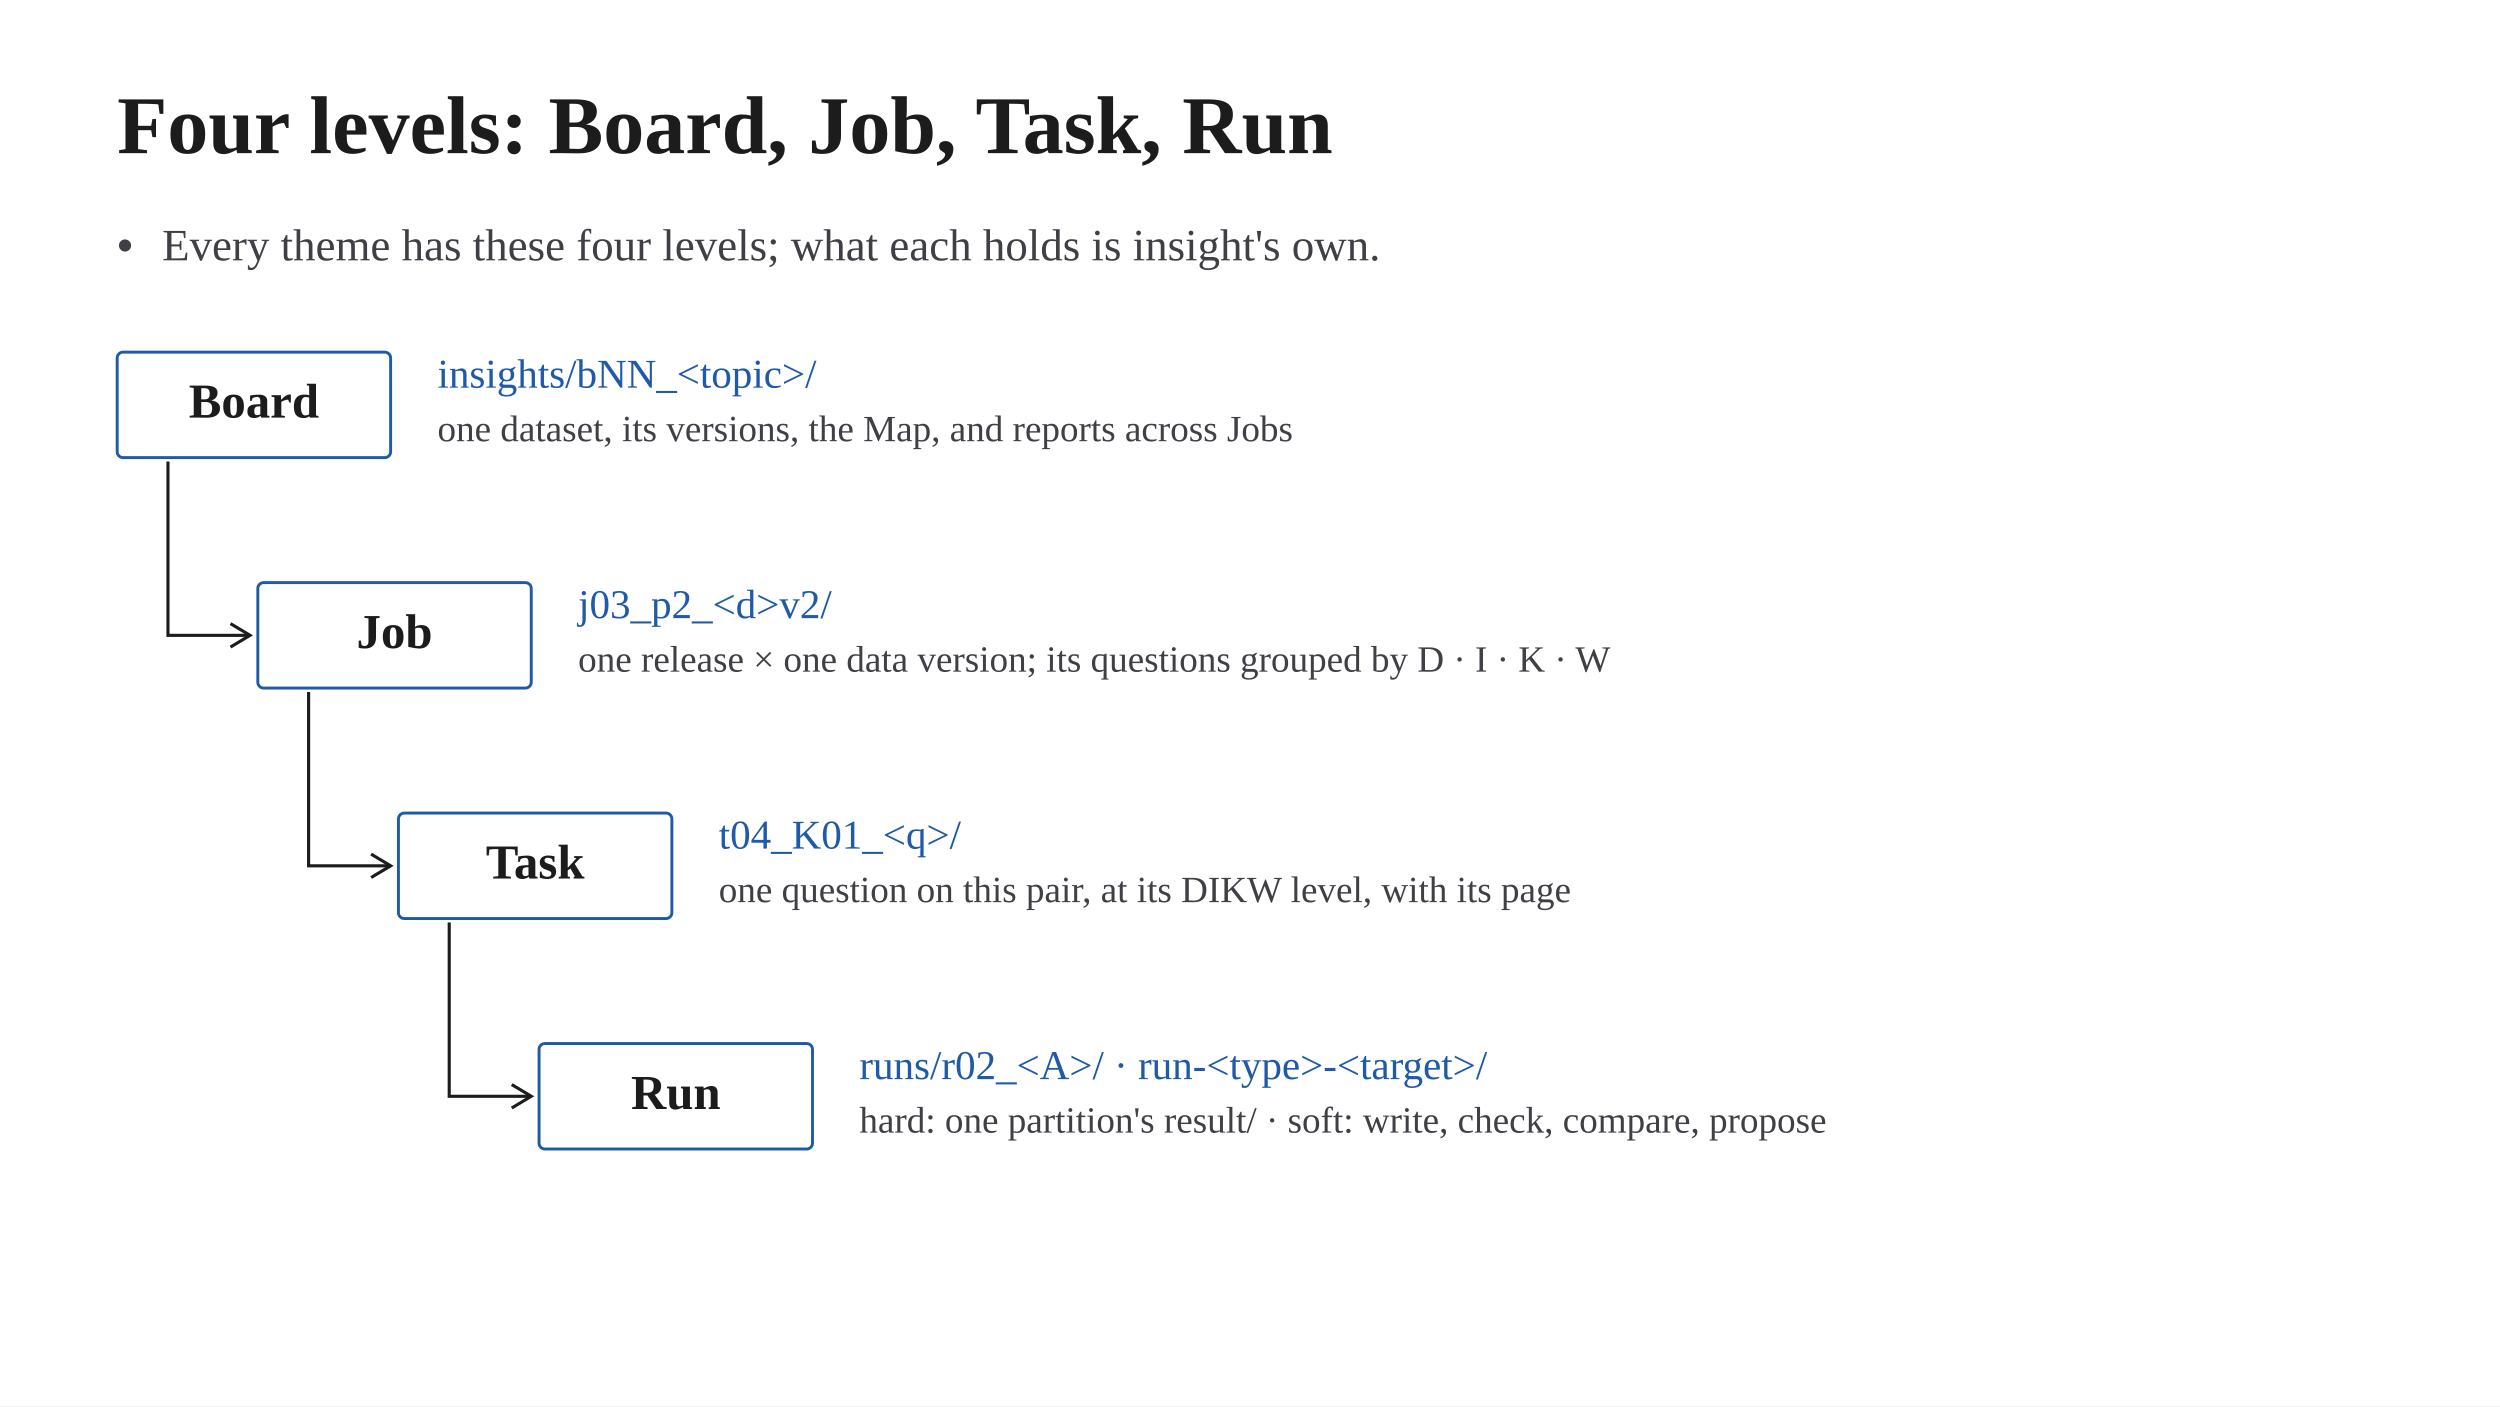
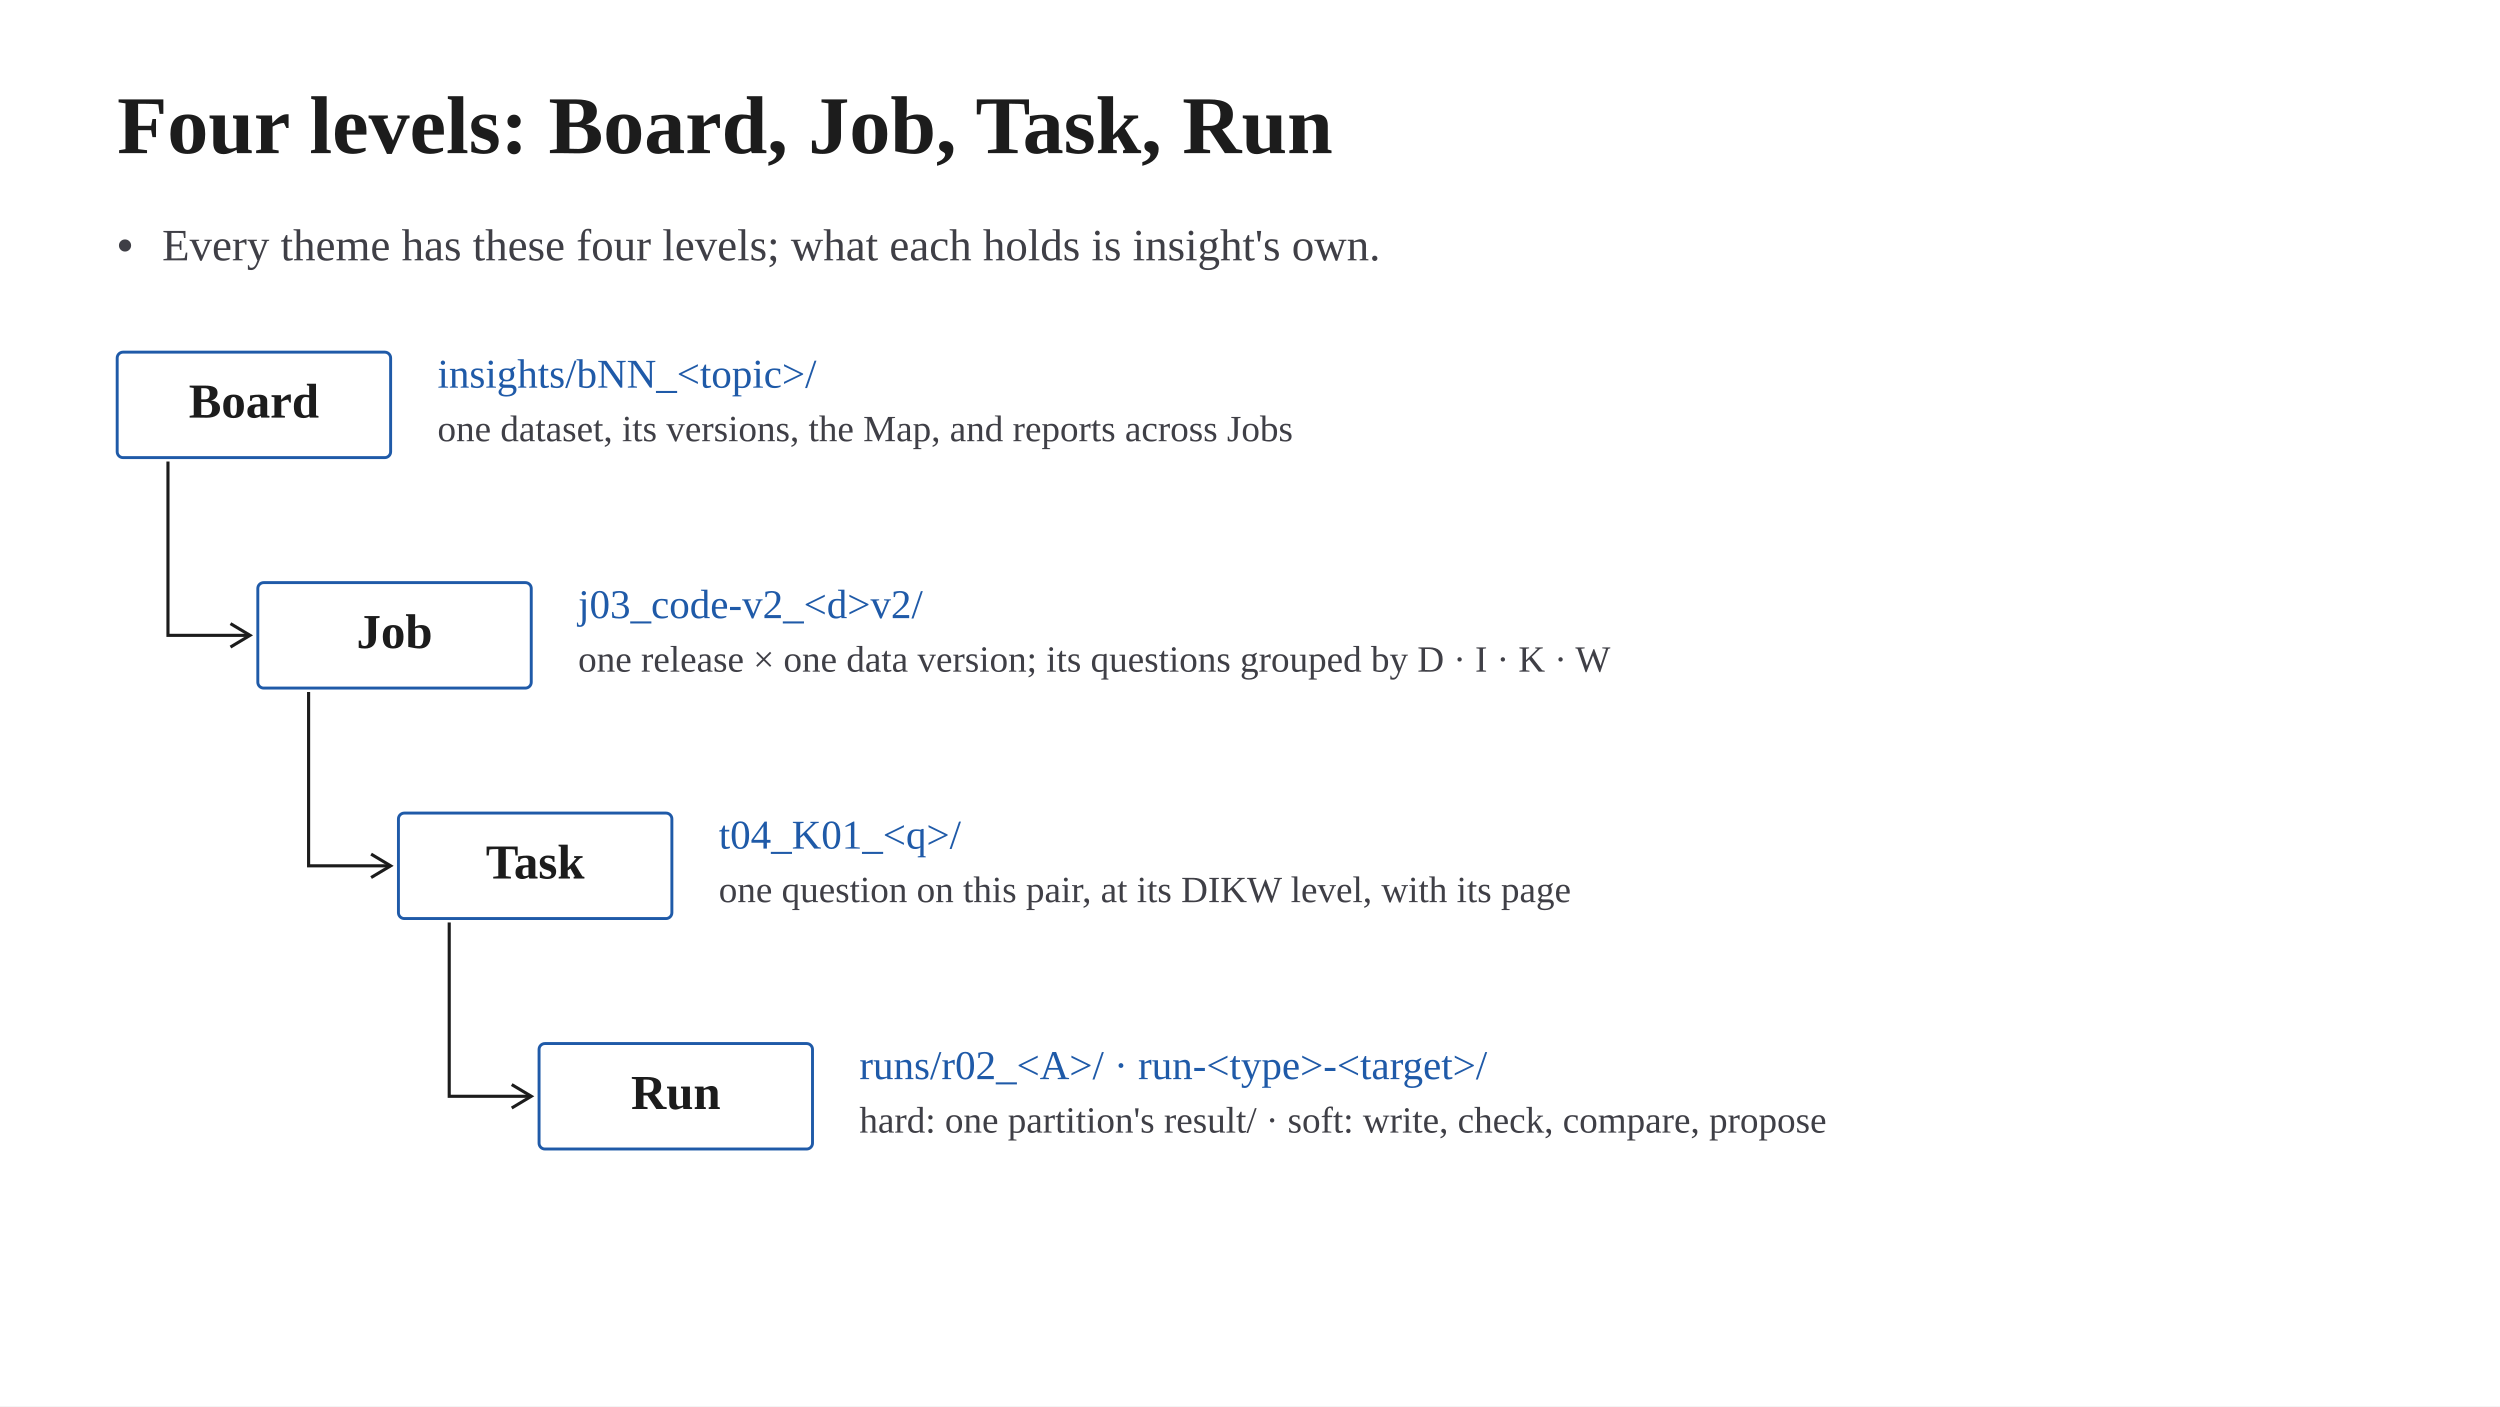
<svg xmlns="http://www.w3.org/2000/svg" width="1280" height="720" viewBox="0 0 1280 720">
  <rect width="1280" height="720" fill="#ffffff" />
  <text x="60.0" y="78.4" font-size="42" fill="#1c1c1c" font-weight="bold" font-family="'Times New Roman', Times, serif" text-anchor="start">Four levels: Board, Job, Task, Run</text>
  <text x="60.0" y="133.3" font-size="23" fill="#3f3f46" font-weight="bold" font-family="'Times New Roman', Times, serif" text-anchor="start">•</text>
  <text x="83.0" y="133.3" font-size="23" fill="#3f3f46" font-weight="normal" font-family="'Times New Roman', Times, serif" text-anchor="start">Every theme has these four levels; what each holds is insight's own.</text>
  <rect x="60.0" y="180.3" width="140.0" height="54.0" rx="3" fill="none" stroke="#1f5aa8" stroke-width="1.5" />
  <text x="130.0" y="213.8" font-size="25" fill="#1c1c1c" font-weight="bold" font-family="'Times New Roman', Times, serif" text-anchor="middle">Board</text>
  <text x="224.0" y="198.5" font-size="21" fill="#1f5aa8" font-weight="normal" font-family="'Times New Roman', Times, serif" text-anchor="start">insights/bNN_&lt;topic&gt;/</text>
  <text x="224.0" y="225.9" font-size="19" fill="#3f3f46" font-weight="normal" font-family="'Times New Roman', Times, serif" text-anchor="start">one dataset, its versions, the Map, and reports across Jobs</text>
  <polyline points="86.0,236.3 86.0,325.3 128.0,325.3" fill="none" stroke="#1c1c1c" stroke-width="1.6" />
  <polyline points="118.0,331.3 128.0,325.3 118.0,319.3" fill="none" stroke="#1c1c1c" stroke-width="1.6" />
  <rect x="132.0" y="298.3" width="140.0" height="54.0" rx="3" fill="none" stroke="#1f5aa8" stroke-width="1.5" />
  <text x="202.0" y="331.8" font-size="25" fill="#1c1c1c" font-weight="bold" font-family="'Times New Roman', Times, serif" text-anchor="middle">Job</text>
-   <text x="296.0" y="316.5" font-size="21" fill="#1f5aa8" font-weight="normal" font-family="'Times New Roman', Times, serif" text-anchor="start">j03_p2_&lt;d&gt;v2/</text>
+   <text x="296.0" y="316.5" font-size="21" fill="#1f5aa8" font-weight="normal" font-family="'Times New Roman', Times, serif" text-anchor="start">j03_code-v2_&lt;d&gt;v2/</text>
  <text x="296.0" y="343.9" font-size="19" fill="#3f3f46" font-weight="normal" font-family="'Times New Roman', Times, serif" text-anchor="start">one release × one data version; its questions grouped by D · I · K · W</text>
  <polyline points="158.0,354.3 158.0,443.3 200.0,443.3" fill="none" stroke="#1c1c1c" stroke-width="1.6" />
  <polyline points="190.0,449.3 200.0,443.3 190.0,437.3" fill="none" stroke="#1c1c1c" stroke-width="1.6" />
  <rect x="204.0" y="416.3" width="140.0" height="54.0" rx="3" fill="none" stroke="#1f5aa8" stroke-width="1.5" />
  <text x="274.0" y="449.8" font-size="25" fill="#1c1c1c" font-weight="bold" font-family="'Times New Roman', Times, serif" text-anchor="middle">Task</text>
  <text x="368.0" y="434.5" font-size="21" fill="#1f5aa8" font-weight="normal" font-family="'Times New Roman', Times, serif" text-anchor="start">t04_K01_&lt;q&gt;/</text>
  <text x="368.0" y="461.9" font-size="19" fill="#3f3f46" font-weight="normal" font-family="'Times New Roman', Times, serif" text-anchor="start">one question on this pair, at its DIKW level, with its page</text>
  <polyline points="230.0,472.3 230.0,561.3 272.0,561.3" fill="none" stroke="#1c1c1c" stroke-width="1.6" />
  <polyline points="262.0,567.3 272.0,561.3 262.0,555.3" fill="none" stroke="#1c1c1c" stroke-width="1.6" />
  <rect x="276.0" y="534.3" width="140.0" height="54.0" rx="3" fill="none" stroke="#1f5aa8" stroke-width="1.5" />
  <text x="346.0" y="567.8" font-size="25" fill="#1c1c1c" font-weight="bold" font-family="'Times New Roman', Times, serif" text-anchor="middle">Run</text>
  <text x="440.0" y="552.5" font-size="21" fill="#1f5aa8" font-weight="normal" font-family="'Times New Roman', Times, serif" text-anchor="start">runs/r02_&lt;A&gt;/ · run-&lt;type&gt;-&lt;target&gt;/</text>
  <text x="440.0" y="579.9" font-size="19" fill="#3f3f46" font-weight="normal" font-family="'Times New Roman', Times, serif" text-anchor="start">hard: one partition's result/ · soft: write, check, compare, propose</text>
</svg>
